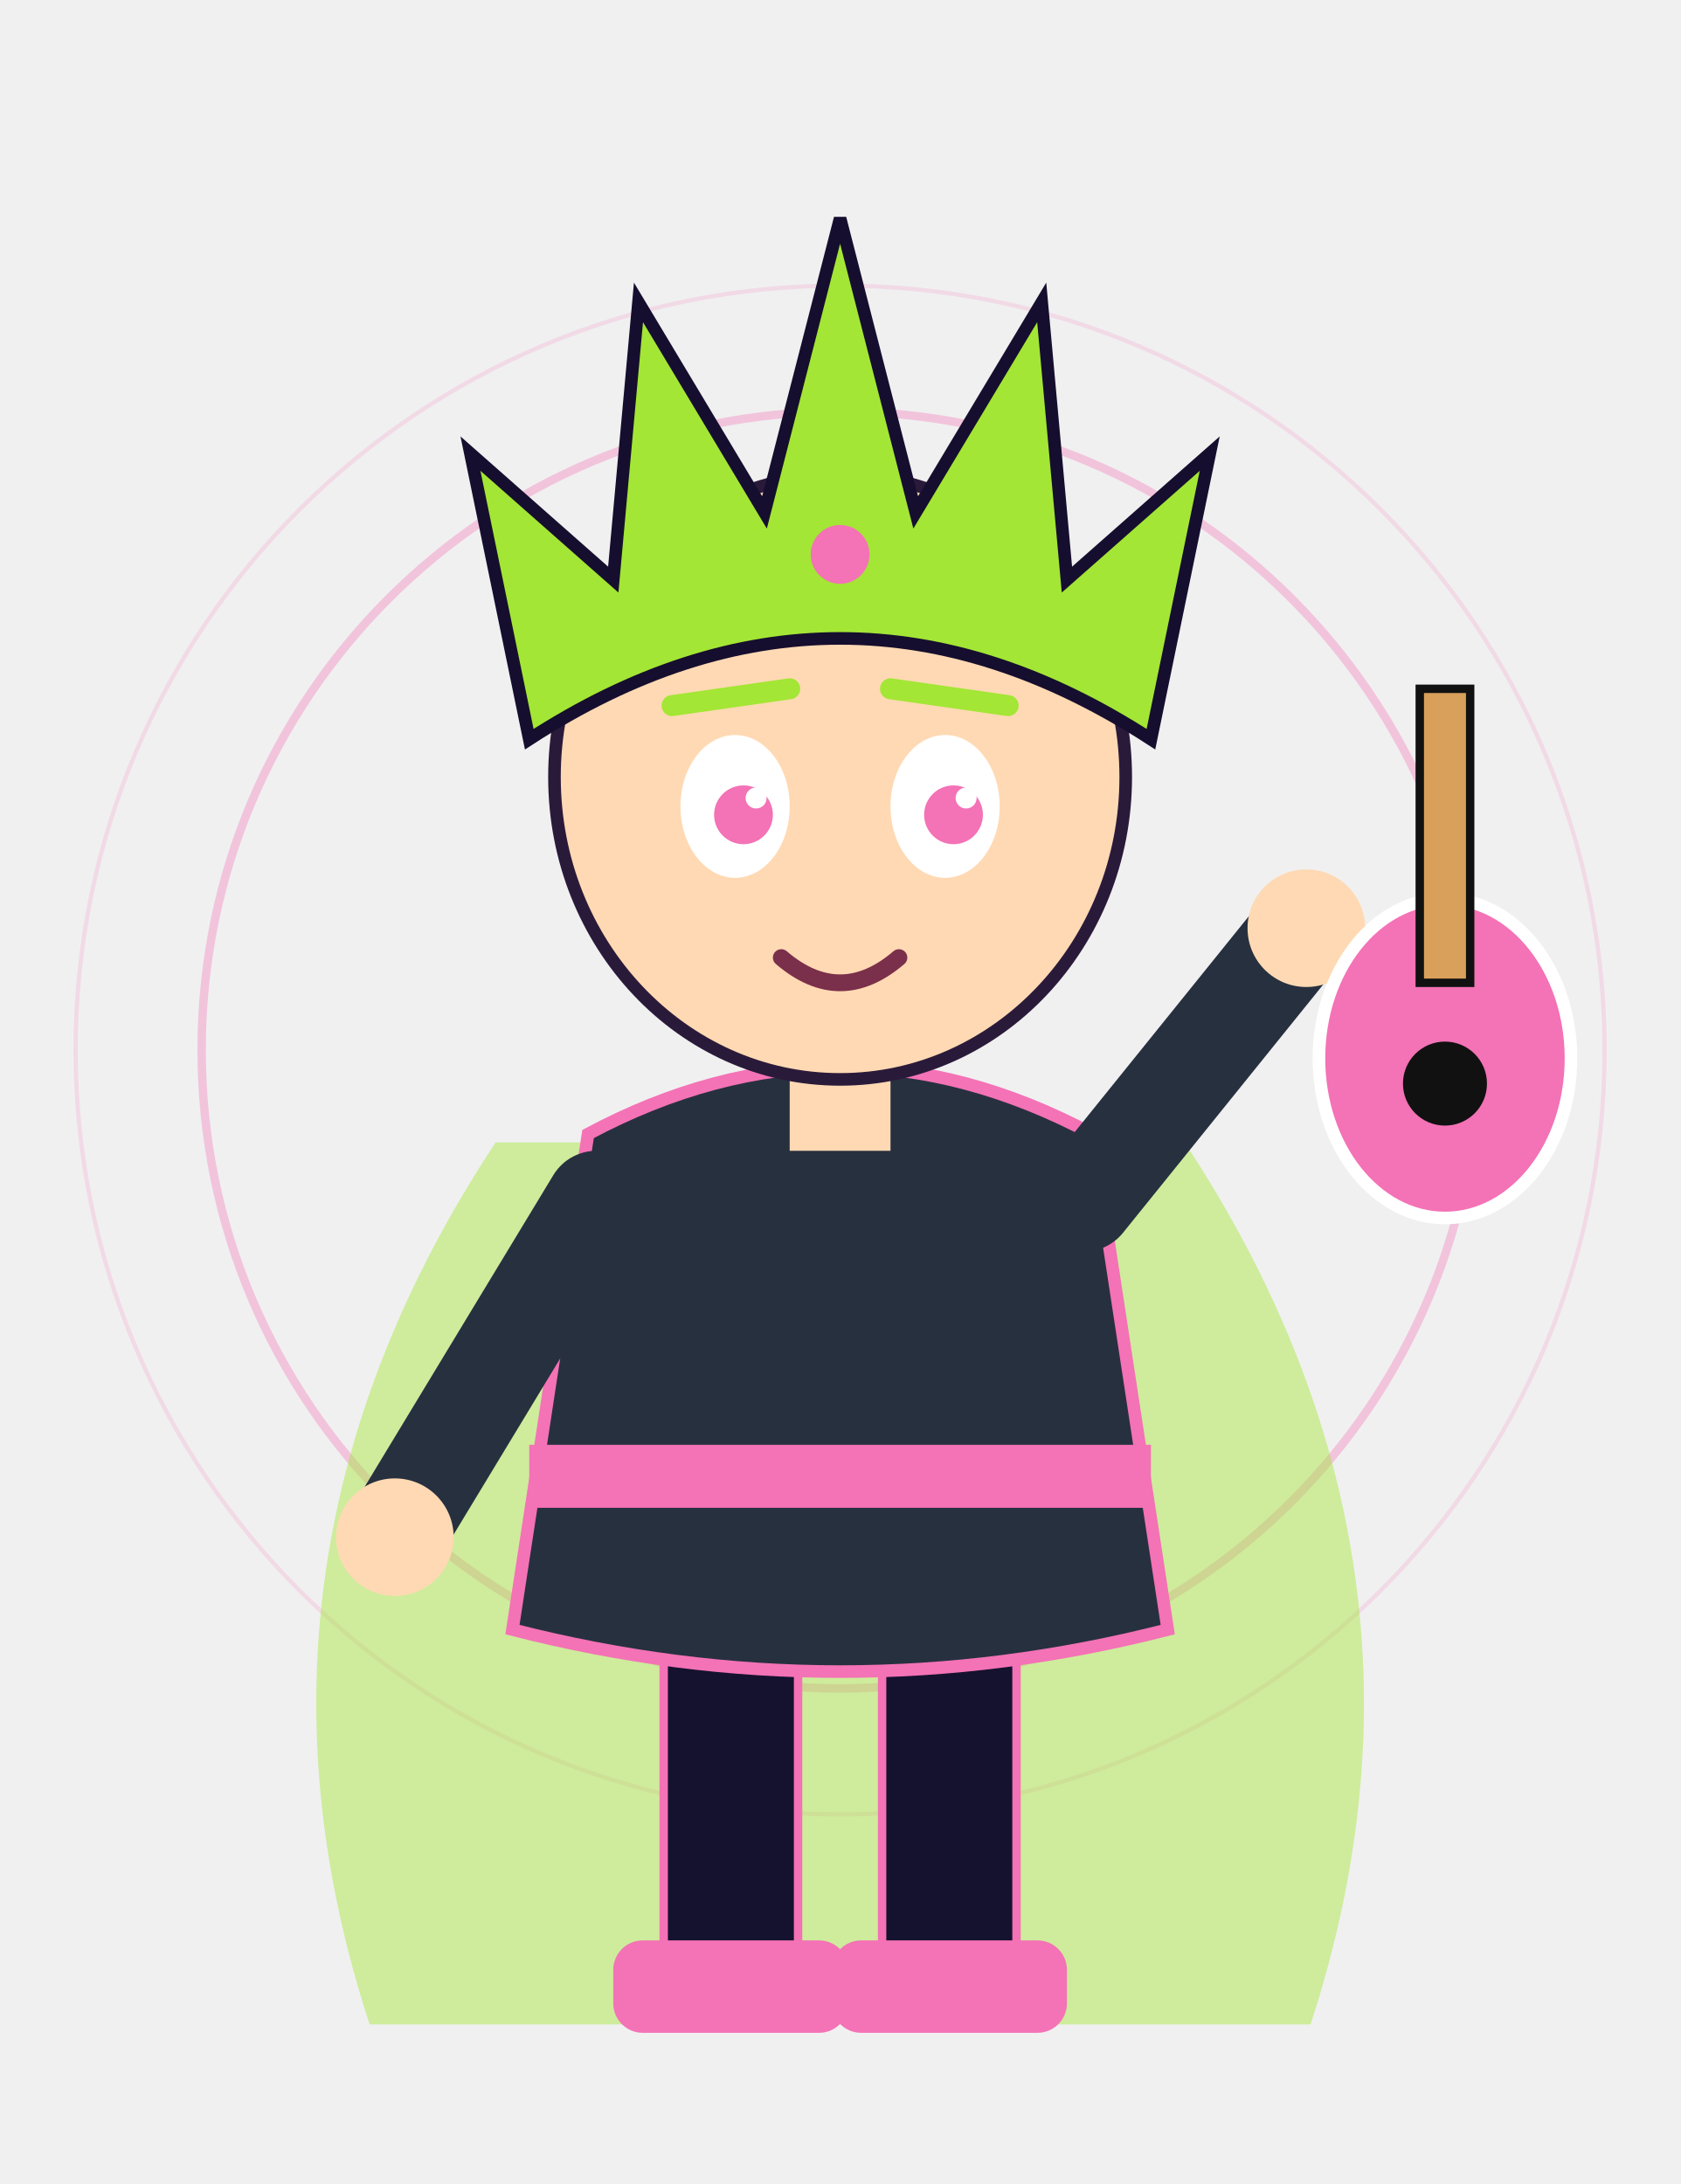
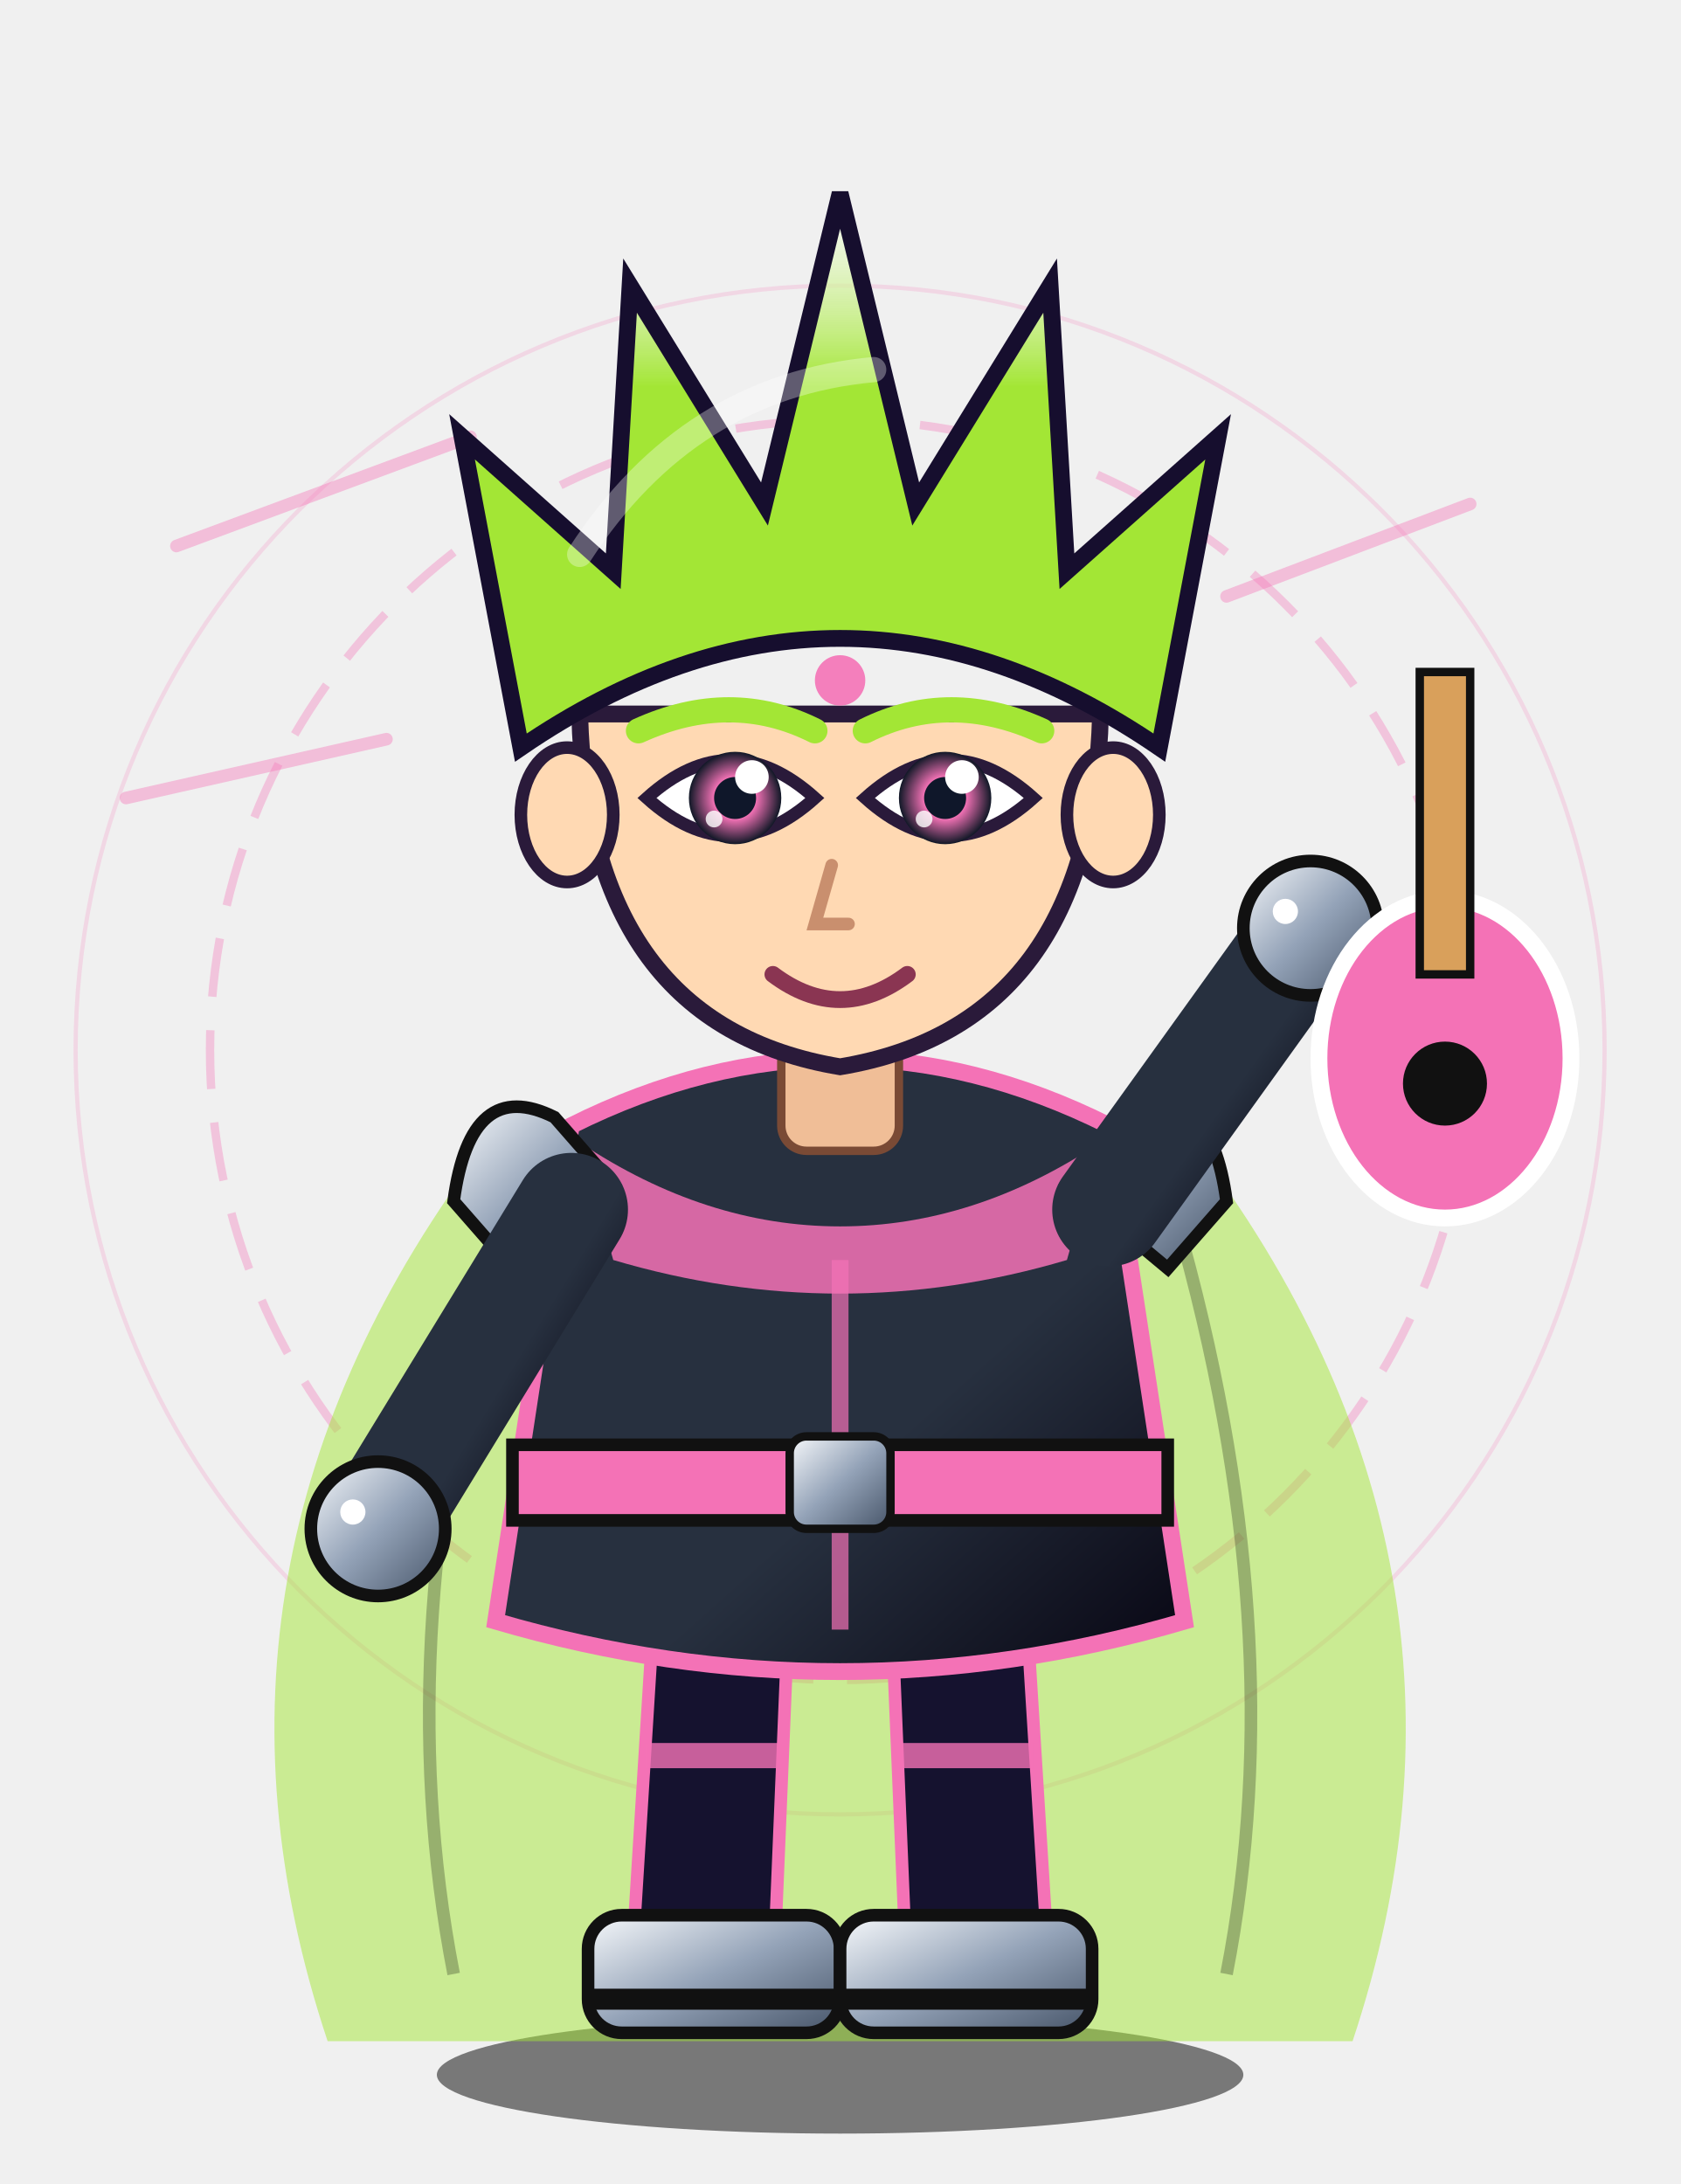
<svg xmlns="http://www.w3.org/2000/svg" width="400" height="520" viewBox="0 0 400 520">
  <g transform="scale(1.0)">
-     <circle cx="200" cy="250" r="152" fill="none" stroke="#f472b6" stroke-width="2" opacity=".35" />
-     <circle cx="200" cy="250" r="182" fill="none" stroke="#f472b6" stroke-width="1" opacity=".18" />
-     <path d="M118 272 Q52 372 88 482 L312 482 Q348 372 282 272Z" fill="#a3e635" opacity=".45" />
-     <rect x="158" y="382" width="32" height="98" rx="10" fill="#15122f" stroke="#f472b6" stroke-width="2" />
-     <rect x="210" y="382" width="32" height="98" rx="10" fill="#15122f" stroke="#f472b6" stroke-width="2" />
-     <rect x="146" y="462" width="56" height="22" rx="7" fill="#f472b6" />
-     <rect x="198" y="462" width="56" height="22" rx="7" fill="#f472b6" />
-     <path d="M140 270 Q200 238 260 270 L278 388 Q200 408 122 388Z" fill="#27303f" stroke="#f472b6" stroke-width="3" />
-     <rect x="126" y="344" width="148" height="15" fill="#f472b6" />
-     <path d="M142 286 L96 362" stroke="#27303f" stroke-width="24" stroke-linecap="round" />
-     <path d="M258 286 L308 224" stroke="#27303f" stroke-width="24" stroke-linecap="round" />
-     <circle cx="94" cy="366" r="14" fill="#ffd9b3" />
-     <circle cx="311" cy="221" r="14" fill="#ffd9b3" />
-     <rect x="188" y="248" width="24" height="26" fill="#ffd9b3" />
-     <ellipse cx="200" cy="185" rx="68" ry="72" fill="#ffd9b3" stroke="#2a1a3a" stroke-width="3" />
-     <path d="M126 176 L112 108 L146 138 L152 72 L182 122 L200 52 L218 122 L248 72 L254 138 L288 108 L274 176 Q200 128 126 176Z" fill="#a3e635" stroke="#160e2e" stroke-width="3" />
-     <ellipse cx="175" cy="192" rx="13" ry="17" fill="#fff" />
-     <ellipse cx="225" cy="192" rx="13" ry="17" fill="#fff" />
-     <circle cx="177" cy="194" r="7" fill="#f472b6" />
-     <circle cx="227" cy="194" r="7" fill="#f472b6" />
-     <circle cx="180" cy="190" r="2.5" fill="#fff" />
-     <circle cx="230" cy="190" r="2.5" fill="#fff" />
-     <path d="M160 168 L188 164 M212 164 L240 168" stroke="#a3e635" stroke-width="5" stroke-linecap="round" />
-     <path d="M186 228 Q200 240 214 228" fill="none" stroke="#7a2f4a" stroke-width="4" stroke-linecap="round" />
-     <circle cx="200" cy="132" r="7" fill="#f472b6" />
-     <ellipse cx="344" cy="252" rx="30" ry="38" fill="#f472b6" stroke="#fff" stroke-width="3" />
-     <rect x="338" y="164" width="12" height="70" fill="#d9a05b" stroke="#111" stroke-width="2" />
+     <defs>
+       <linearGradient id="cuerpo-músico" x1="0" y1="0" x2="1" y2="1">
+         <stop offset="0" stop-color="#27303f" />
+         <stop offset=".6" stop-color="#27303f" />
+         <stop offset="1" stop-color="#070512" />
+       </linearGradient>
+       <linearGradient id="pelo-músico" x1="0" y1="0" x2="0" y2="1">
+         <stop offset="0" stop-color="#ffffff" stop-opacity=".45" />
+         <stop offset=".35" stop-color="#a3e635" />
+         <stop offset="1" stop-color="#a3e635" />
+       </linearGradient>
+       <radialGradient id="iris-músico">
+         <stop offset="0" stop-color="#fff" />
+         <stop offset=".45" stop-color="#f472b6" />
+         <stop offset="1" stop-color="#111827" />
+       </radialGradient>
+       <linearGradient id="metal-músico" x1="0" y1="0" x2="1" y2="1">
+         <stop offset="0" stop-color="#f8fafc" />
+         <stop offset=".5" stop-color="#94a3b8" />
+         <stop offset="1" stop-color="#475569" />
+       </linearGradient>
+     </defs>
+     <ellipse cx="200" cy="494" rx="96" ry="14" fill="#000" opacity=".5" />
+     <circle cx="200" cy="250" r="150" fill="none" stroke="#f472b6" stroke-width="2" opacity=".35" stroke-dasharray="14 8" />
+     <circle cx="200" cy="250" r="182" fill="none" stroke="#f472b6" stroke-width="1" opacity=".2" />
+     <path d="M42 130 l70 -26 M30 190 l62 -14 M350 120 l-58 22" stroke="#f472b6" stroke-width="3" opacity=".4" stroke-linecap="round" />
+     <path d="M116 272 Q40 372 78 486 L322 486 Q360 372 284 272Z" fill="#a3e635" opacity=".5" />
+     <path d="M120 290 Q92 388 108 470 M280 290 Q308 388 292 470" fill="none" stroke="#000" stroke-width="3" opacity=".25" />
+     <path d="M156 378 L150 474 L184 474 L188 378Z" fill="#15122f" stroke="#f472b6" stroke-width="3" />
+     <path d="M212 378 L216 474 L250 474 L244 378Z" fill="#15122f" stroke="#f472b6" stroke-width="3" />
+     <path d="M154 418 L186 418 M214 418 L246 418" stroke="#f472b6" stroke-width="6" opacity=".8" />
+     <rect x="140" y="456" width="60" height="28" rx="8" fill="url(#metal-músico)" stroke="#111" stroke-width="3" />
+     <rect x="200" y="456" width="60" height="28" rx="8" fill="url(#metal-músico)" stroke="#111" stroke-width="3" />
+     <path d="M140 476 H200 M200 476 H260" stroke="#111" stroke-width="5" />
+     <path d="M136 268 Q200 236 264 268 L282 386 Q200 410 118 386Z" fill="url(#cuerpo-músico)" stroke="#f472b6" stroke-width="4" />
+     <path d="M138 272 Q168 292 200 292 Q232 292 262 272 L254 300 Q200 316 146 300Z" fill="#f472b6" opacity=".85" />
+     <path d="M132 266 Q112 256 108 286 L122 302 L146 282Z" fill="url(#metal-músico)" stroke="#111" stroke-width="3" />
+     <path d="M268 266 Q288 256 292 286 L278 302 L254 282Z" fill="url(#metal-músico)" stroke="#111" stroke-width="3" />
+     <path d="M200 300 L200 388" stroke="#f472b6" stroke-width="4" opacity=".7" />
+     <rect x="122" y="344" width="156" height="18" fill="#f472b6" stroke="#111" stroke-width="3" />
+     <rect x="188" y="342" width="24" height="22" rx="4" fill="url(#metal-músico)" stroke="#111" stroke-width="2" />
+     <path d="M136 288 L92 360" stroke="url(#cuerpo-músico)" stroke-width="27" stroke-linecap="round" />
+     <path d="M264 288 L310 224" stroke="url(#cuerpo-músico)" stroke-width="27" stroke-linecap="round" />
+     <circle cx="90" cy="364" r="16" fill="url(#metal-músico)" stroke="#111" stroke-width="3" />
+     <circle cx="312" cy="221" r="16" fill="url(#metal-músico)" stroke="#111" stroke-width="3" />
+     <circle cx="84" cy="360" r="3" fill="#fff" />
+     <circle cx="306" cy="217" r="3" fill="#fff" />
+     <rect x="186" y="244" width="28" height="30" rx="6" fill="#f0be97" stroke="#7a4a35" stroke-width="2" />
+     <path d="M138 170 Q140 244 200 254 Q260 244 262 170Z" fill="#ffd9b3" stroke="#2a1a3a" stroke-width="4" />
+     <ellipse cx="135" cy="194" rx="11" ry="16" fill="#ffd9b3" stroke="#2a1a3a" stroke-width="3" />
+     <ellipse cx="265" cy="194" rx="11" ry="16" fill="#ffd9b3" stroke="#2a1a3a" stroke-width="3" />
+     <path d="M154 190 Q174 172 194 190 Q174 208 154 190Z" fill="#fff" stroke="#2a1a3a" stroke-width="3" />
+     <path d="M206 190 Q226 172 246 190 Q226 208 206 190Z" fill="#fff" stroke="#2a1a3a" stroke-width="3" />
+     <circle cx="175" cy="190" r="11" fill="url(#iris-músico)" />
+     <circle cx="225" cy="190" r="11" fill="url(#iris-músico)" />
+     <circle cx="175" cy="190" r="5" fill="#0f172a" />
+     <circle cx="225" cy="190" r="5" fill="#0f172a" />
+     <circle cx="179" cy="185" r="4" fill="#fff" />
+     <circle cx="229" cy="185" r="4" fill="#fff" />
+     <circle cx="170" cy="195" r="2" fill="#fff" opacity=".8" />
+     <circle cx="220" cy="195" r="2" fill="#fff" opacity=".8" />
+     <path d="M152 174 Q174 164 194 174 M206 174 Q226 164 248 174" fill="none" stroke="#a3e635" stroke-width="6" stroke-linecap="round" />
+     <path d="M198 206 L194 220 L202 220" fill="none" stroke="#c98f6e" stroke-width="3" stroke-linecap="round" />
+     <path d="M184 232 Q200 244 216 232" fill="none" stroke="#8a3552" stroke-width="4" stroke-linecap="round" />
+     <circle cx="200" cy="162" r="6" fill="#f472b6" opacity=".9" />
+     <path d="M124 178 L110 104 L146 136 L150 68 L182 120 L200 46 L218 120 L250 68 L254 136 L290 104 L276 178 Q200 126 124 178Z" fill="url(#pelo-músico)" stroke="#160e2e" stroke-width="4" />
+     <path d="M138 132 Q164 92 208 88" fill="none" stroke="#fff" stroke-width="6" opacity=".32" stroke-linecap="round" />
+     <ellipse cx="344" cy="252" rx="30" ry="38" fill="#f472b6" stroke="#fff" stroke-width="4" />
+     <rect x="338" y="160" width="12" height="72" fill="#d9a05b" stroke="#111" stroke-width="2" />
    <circle cx="344" cy="258" r="10" fill="#111" />
  </g>
</svg>
